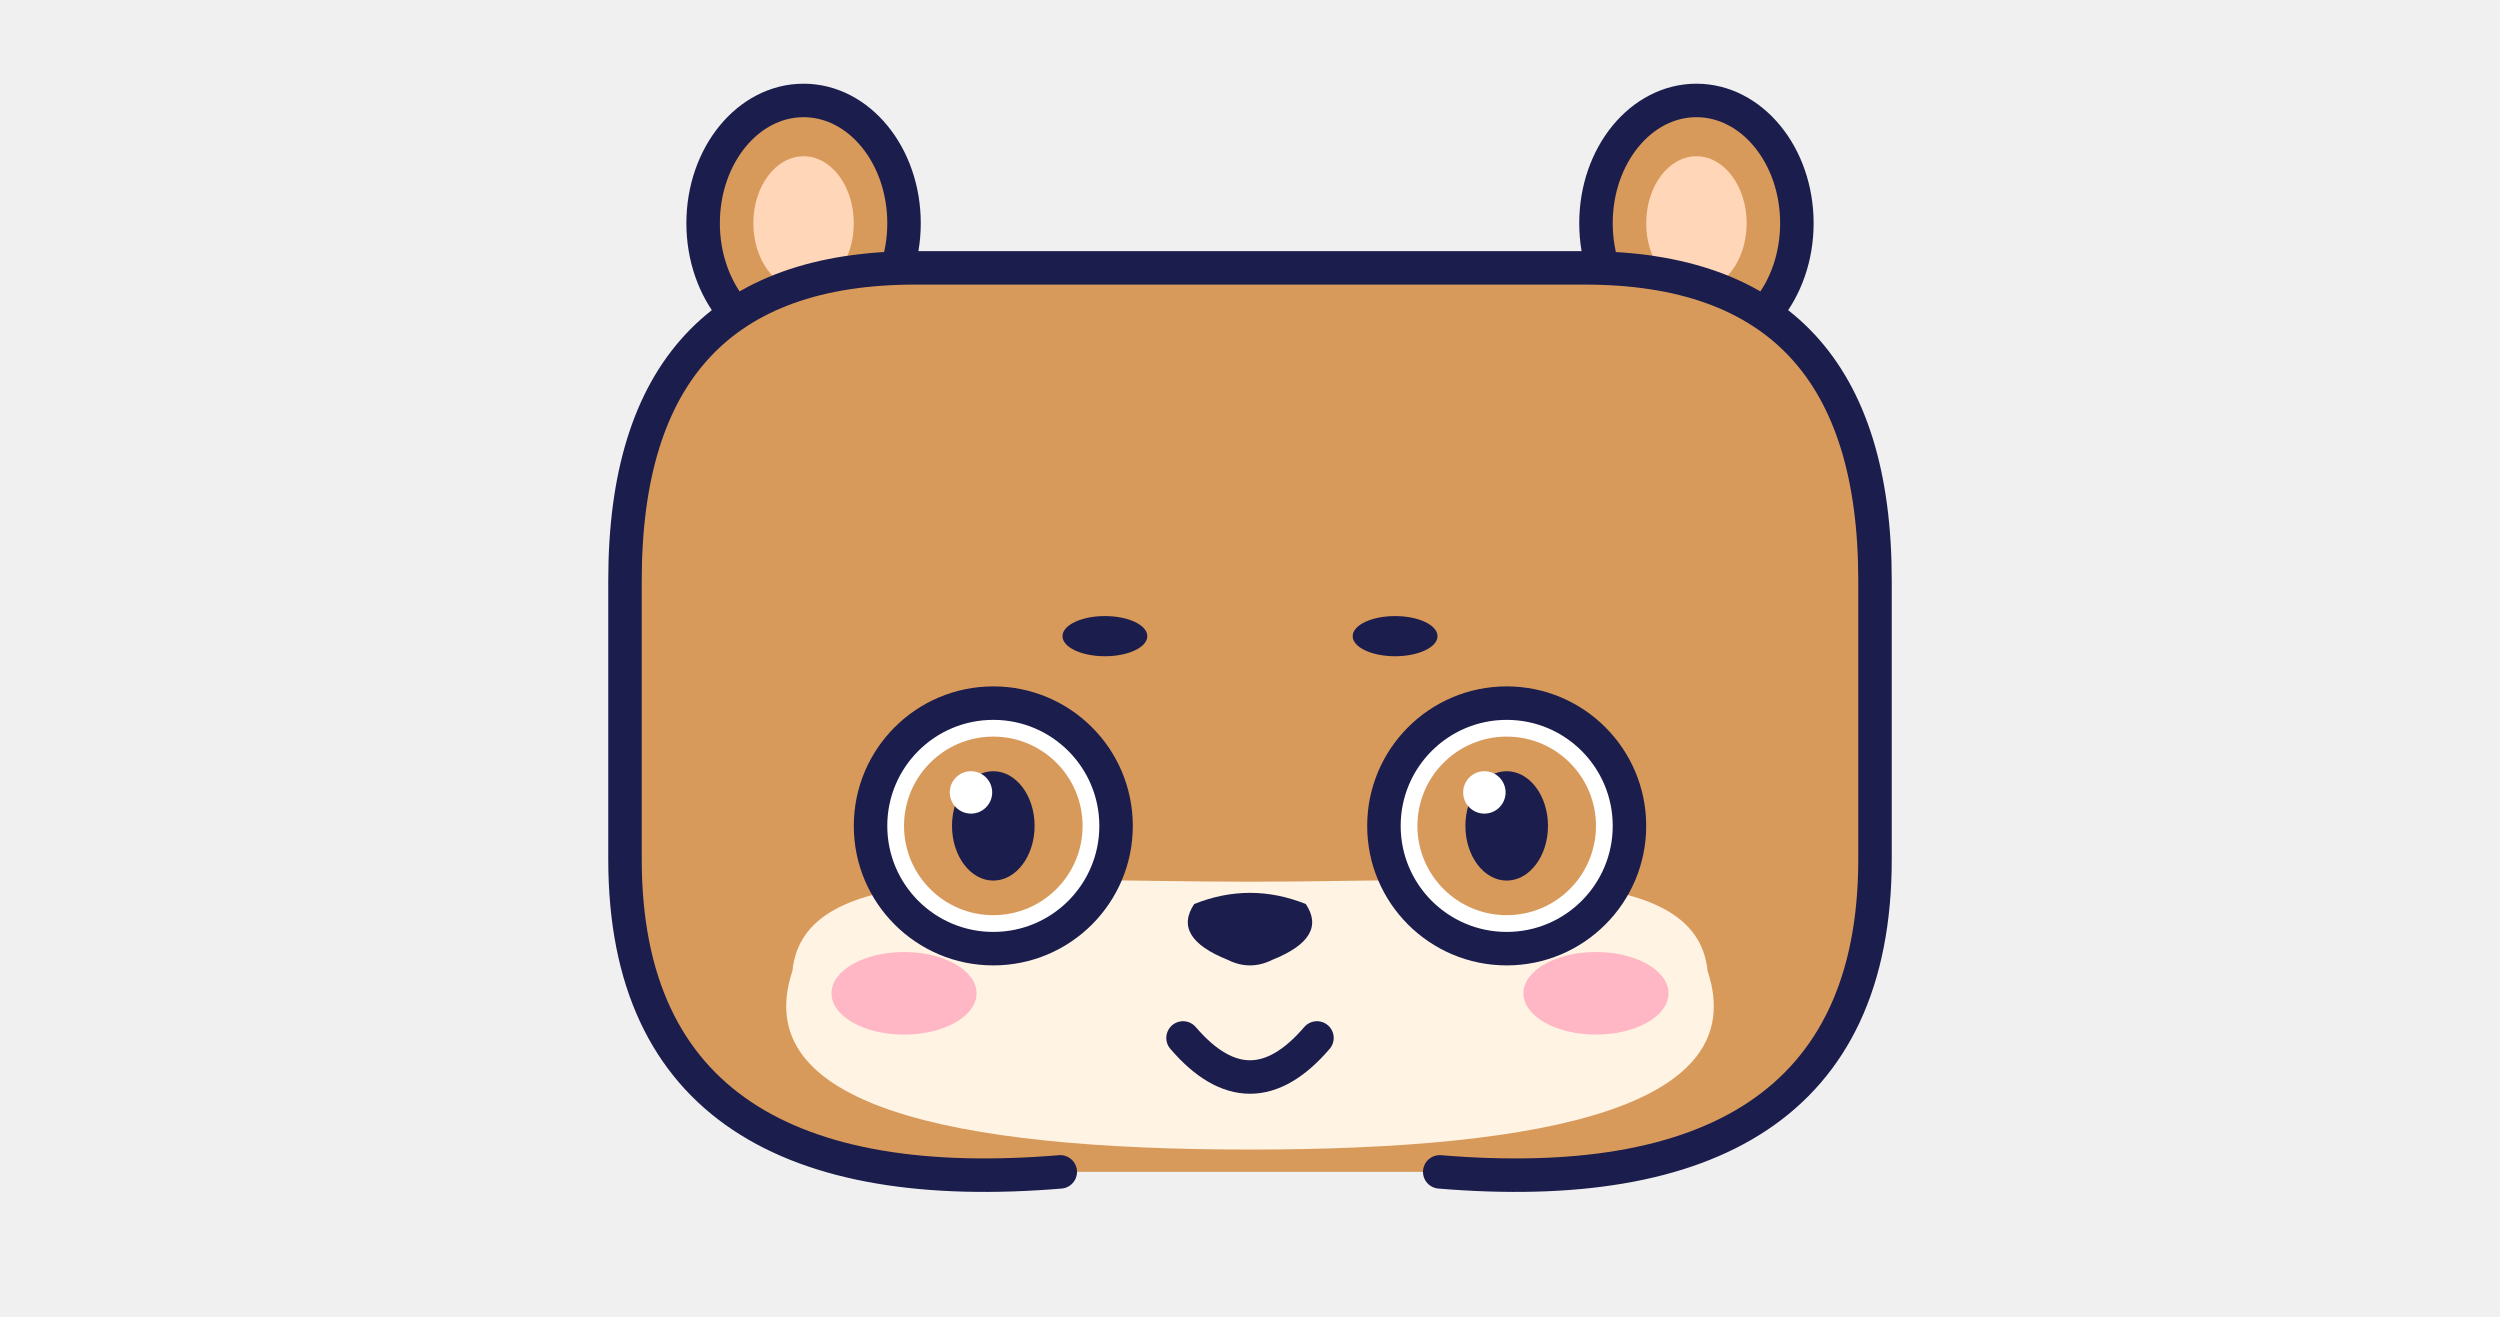
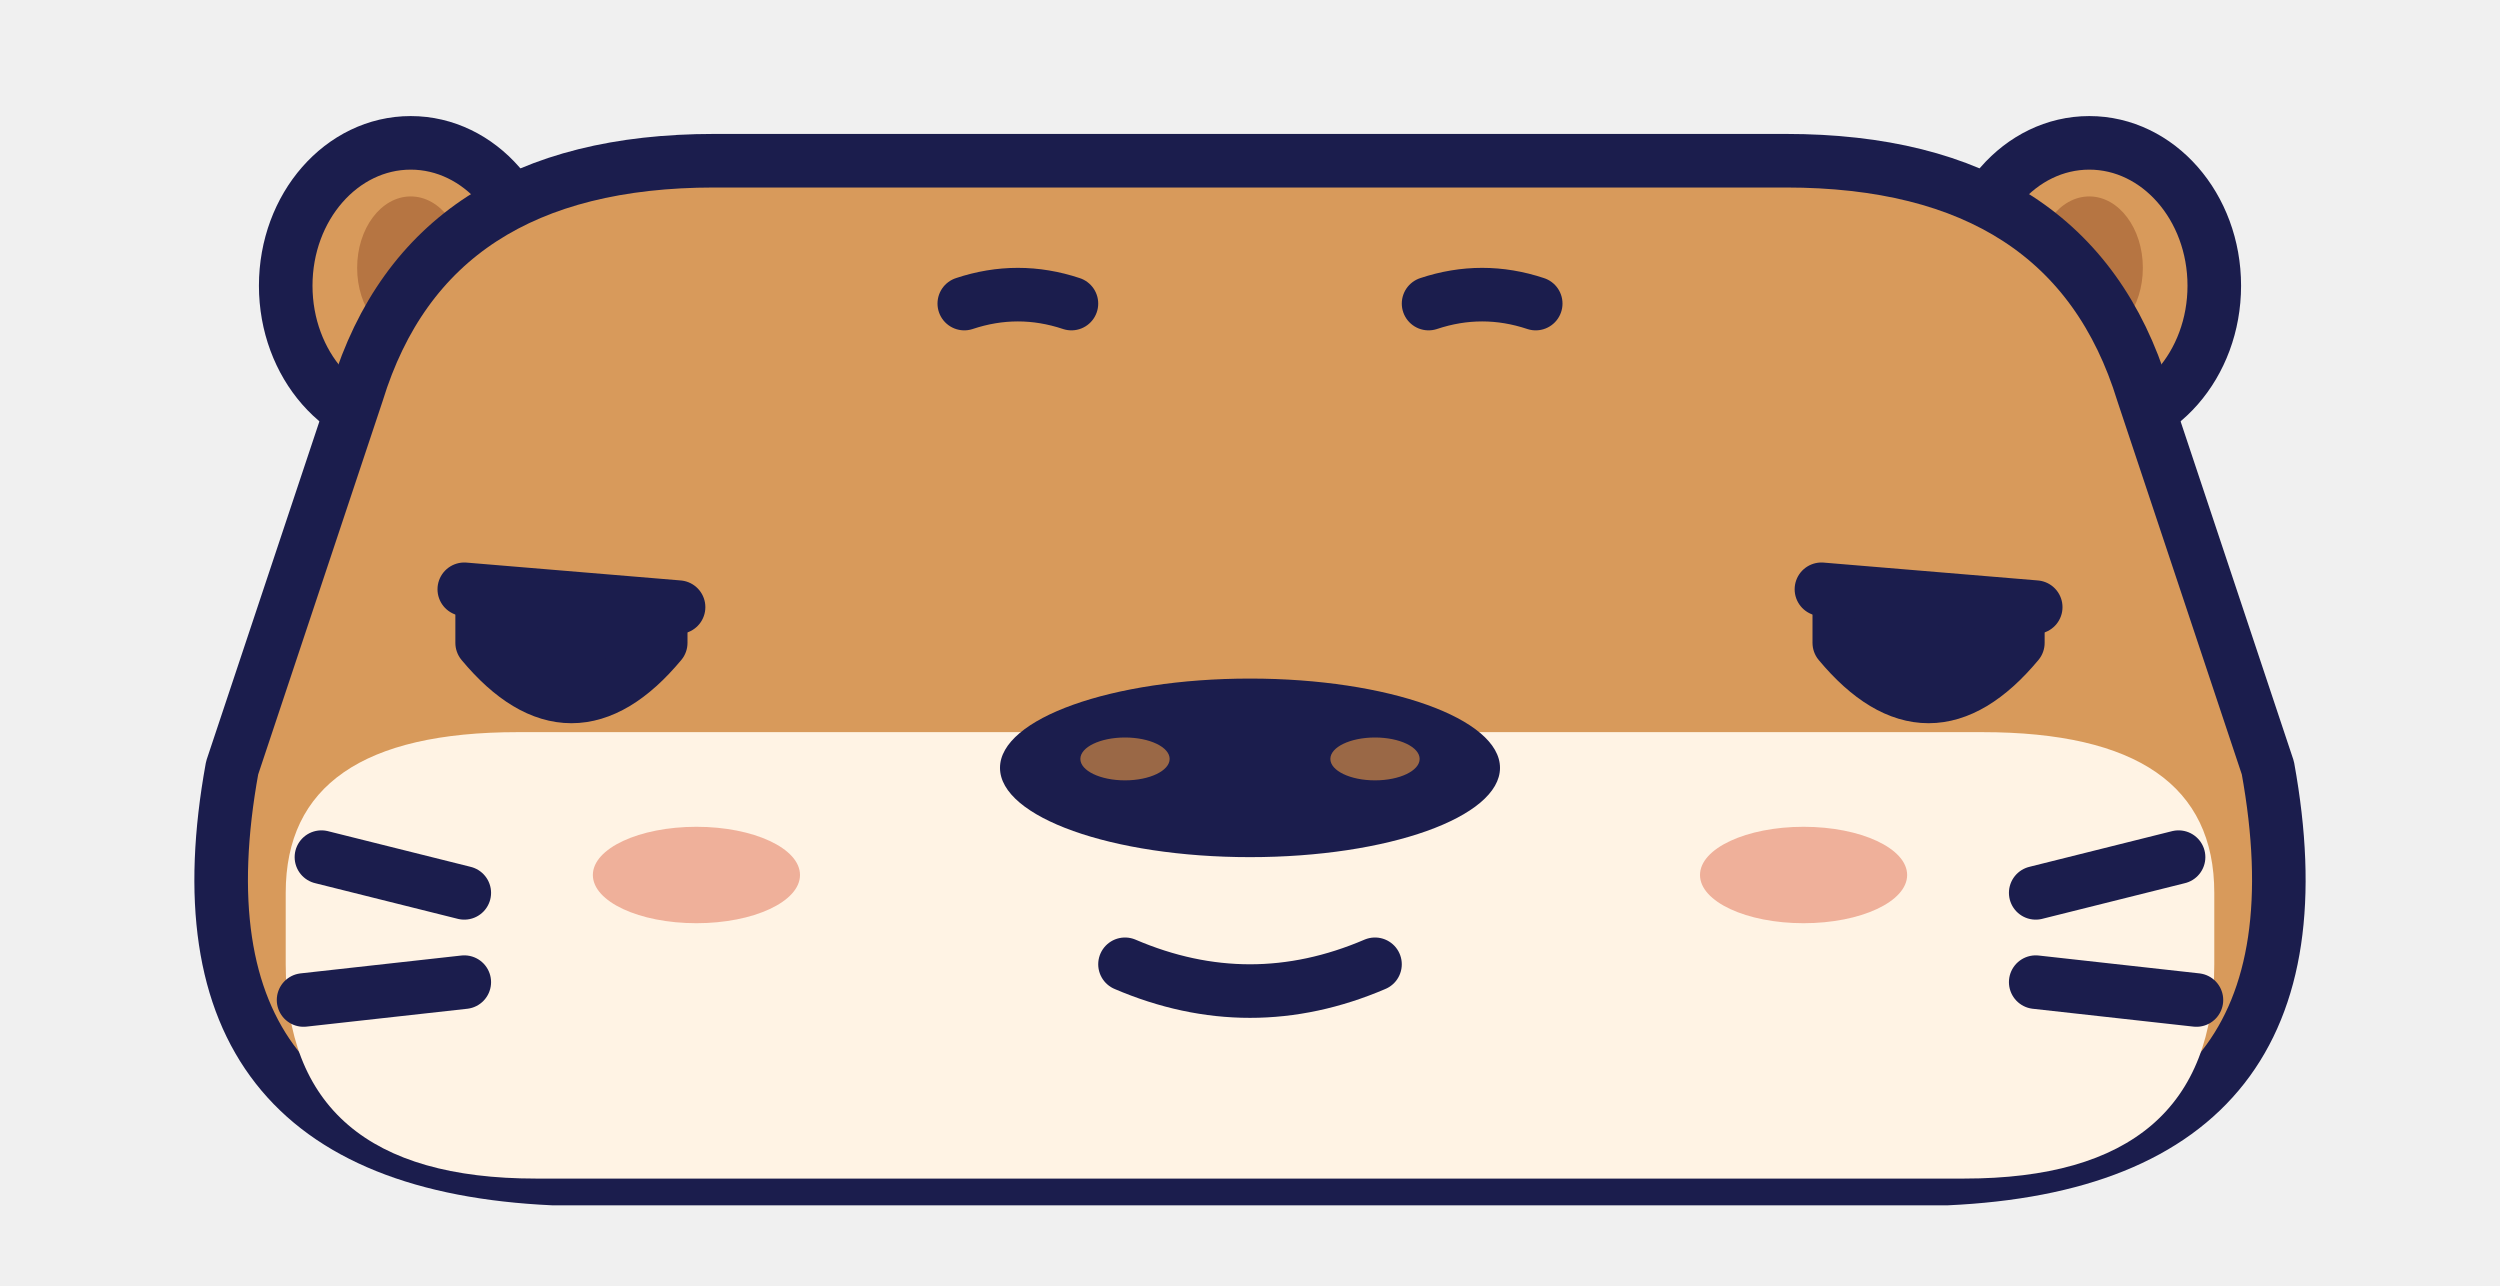
- <svg xmlns="http://www.w3.org/2000/svg" viewBox="-112 -168 224 118" fill="none" stroke="#1B1D4D" stroke-width="3" stroke-linecap="round" stroke-linejoin="round">
-   <g id="ear-l">
-     <ellipse cx="-40" cy="-148" rx="9" ry="11" fill="#D89A5B" />
-     <ellipse cx="-40" cy="-148" rx="4.5" ry="6" fill="#FFD6B8" stroke="none" />
-   </g>
-   <g id="ear-r">
-     <ellipse cx="40" cy="-148" rx="9" ry="11" fill="#D89A5B" />
-     <ellipse cx="40" cy="-148" rx="4.5" ry="6" fill="#FFD6B8" stroke="none" />
-   </g>
-   <g id="head">
-     <path d="M-17 -63 C-41 -61 -56 -69 -56 -91 L-56 -116 Q-56 -144 -30 -144 L30 -144 Q56 -144 56 -116 L56 -91 C56 -69 41 -61 17 -63Z" fill="#D89A5B" stroke="none" />
-     <path d="M-17 -63 C-41 -61 -56 -69 -56 -91 L-56 -116 Q-56 -144 -30 -144 L30 -144 Q56 -144 56 -116 L56 -91 C56 -69 41 -61 17 -63" />
-     <path d="M-41 -81 C-40 -91 -22 -89 0 -89 C22 -89 40 -91 41 -81 C45 -69 27 -65 0 -65 C-27 -65 -45 -69 -41 -81Z" fill="#FFF3E4" stroke="none" />
-     <path d="M-5 -87 Q0 -89 5 -87 Q7 -84 2 -82 Q0 -81 -2 -82 Q-7 -84 -5 -87Z" fill="#1B1D4D" stroke="none" />
-   </g>
-   <ellipse cx="-13" cy="-111" rx="3.8" ry="1.8" fill="#1B1D4D" stroke="none" />
-   <ellipse cx="13" cy="-111" rx="3.8" ry="1.8" fill="#1B1D4D" stroke="none" />
-   <g id="eye-l">
-     <circle cx="-23" cy="-94" r="11" fill="#FFFFFF" />
-     <circle cx="-23" cy="-94" r="8" fill="#D89A5B" stroke="none" />
-     <ellipse cx="-23" cy="-94" rx="3.7" ry="4.9" fill="#1B1D4D" stroke="none" />
-     <circle cx="-25" cy="-97" r="1.9" fill="#FFFFFF" stroke="none" />
-   </g>
-   <g id="eye-r">
-     <circle cx="23" cy="-94" r="11" fill="#FFFFFF" />
-     <circle cx="23" cy="-94" r="8" fill="#D89A5B" stroke="none" />
-     <ellipse cx="23" cy="-94" rx="3.7" ry="4.9" fill="#1B1D4D" stroke="none" />
-     <circle cx="21" cy="-97" r="1.9" fill="#FFFFFF" stroke="none" />
-   </g>
-   <ellipse cx="-31" cy="-79" rx="6.5" ry="3.7" fill="#FFB7C5" stroke="none" />
-   <ellipse cx="31" cy="-79" rx="6.5" ry="3.7" fill="#FFB7C5" stroke="none" />
-   <path d="M-6 -75 Q0 -68 6 -75" />
+ <svg xmlns="http://www.w3.org/2000/svg" viewBox="-70 -128 140 72" fill="none" stroke="#1B1D4D" stroke-width="3" stroke-linecap="round" stroke-linejoin="round">
+   <ellipse cx="-47" cy="-112" rx="7" ry="8" fill="#D89A5B" />
+   <ellipse cx="-47" cy="-113" rx="3" ry="4" fill="#B67542" stroke="none" />
+   <ellipse cx="47" cy="-112" rx="7" ry="8" fill="#D89A5B" />
+   <ellipse cx="47" cy="-113" rx="3" ry="4" fill="#B67542" stroke="none" />
+   <path d="M -30 -119 Q -46 -119 -50 -106 L -57 -85 Q -61 -63 -39 -62 H 39 Q 61 -63 57 -85 L 50 -106 Q 46 -119 30 -119 Z" fill="#D89A5B" />
+   <path d="M -41 -87 H 41 Q 54 -87 54 -78 V -74 Q 54 -62 40 -62 H -40 Q -54 -62 -54 -74 V -78 Q -54 -87 -41 -87 Z" fill="#FFF3E4" stroke="none" />
+   <ellipse cx="0" cy="-85" rx="14" ry="5" fill="#1B1D4D" stroke="none" />
+   <ellipse cx="-7" cy="-85.5" rx="2.5" ry="1.2" fill="#9A6846" stroke="none" />
+   <ellipse cx="7" cy="-85.5" rx="2.5" ry="1.2" fill="#9A6846" stroke="none" />
+   <path d="M -44 -78 L -52 -80 M -44 -73 L -53 -72 M 44 -78 L 52 -80 M 44 -73 L 53 -72" fill="none" />
+   <path d="M -16 -111 Q -13 -112 -10 -111" fill="none" />
+   <path d="M 10 -111 Q 13 -112 16 -111" fill="none" />
+   <path d="M -43 -94 Q -38 -93 -33 -94 L -33 -92 Q -38 -86 -43 -92 Z" fill="#1B1D4D" />
+   <ellipse cx="-38" cy="-92" rx="2" ry="2.5" fill="#1B1D4D" stroke="none" />
+   <path d="M -44 -95 L -32 -94" fill="none" stroke-width="3" />
+   <path d="M 33 -94 Q 38 -93 43 -94 L 43 -92 Q 38 -86 33 -92 Z" fill="#1B1D4D" />
+   <ellipse cx="38" cy="-92" rx="2" ry="2.5" fill="#1B1D4D" stroke="none" />
+   <path d="M 32 -95 L 44 -94" fill="none" stroke-width="3" />
+   <ellipse cx="-31" cy="-79" rx="5.8" ry="2.7" fill="#EFB09A" stroke="none" />
+   <ellipse cx="31" cy="-79" rx="5.8" ry="2.7" fill="#EFB09A" stroke="none" />
+   <path d="M -7 -74 Q 0 -71 7 -74" fill="none" />
</svg>
